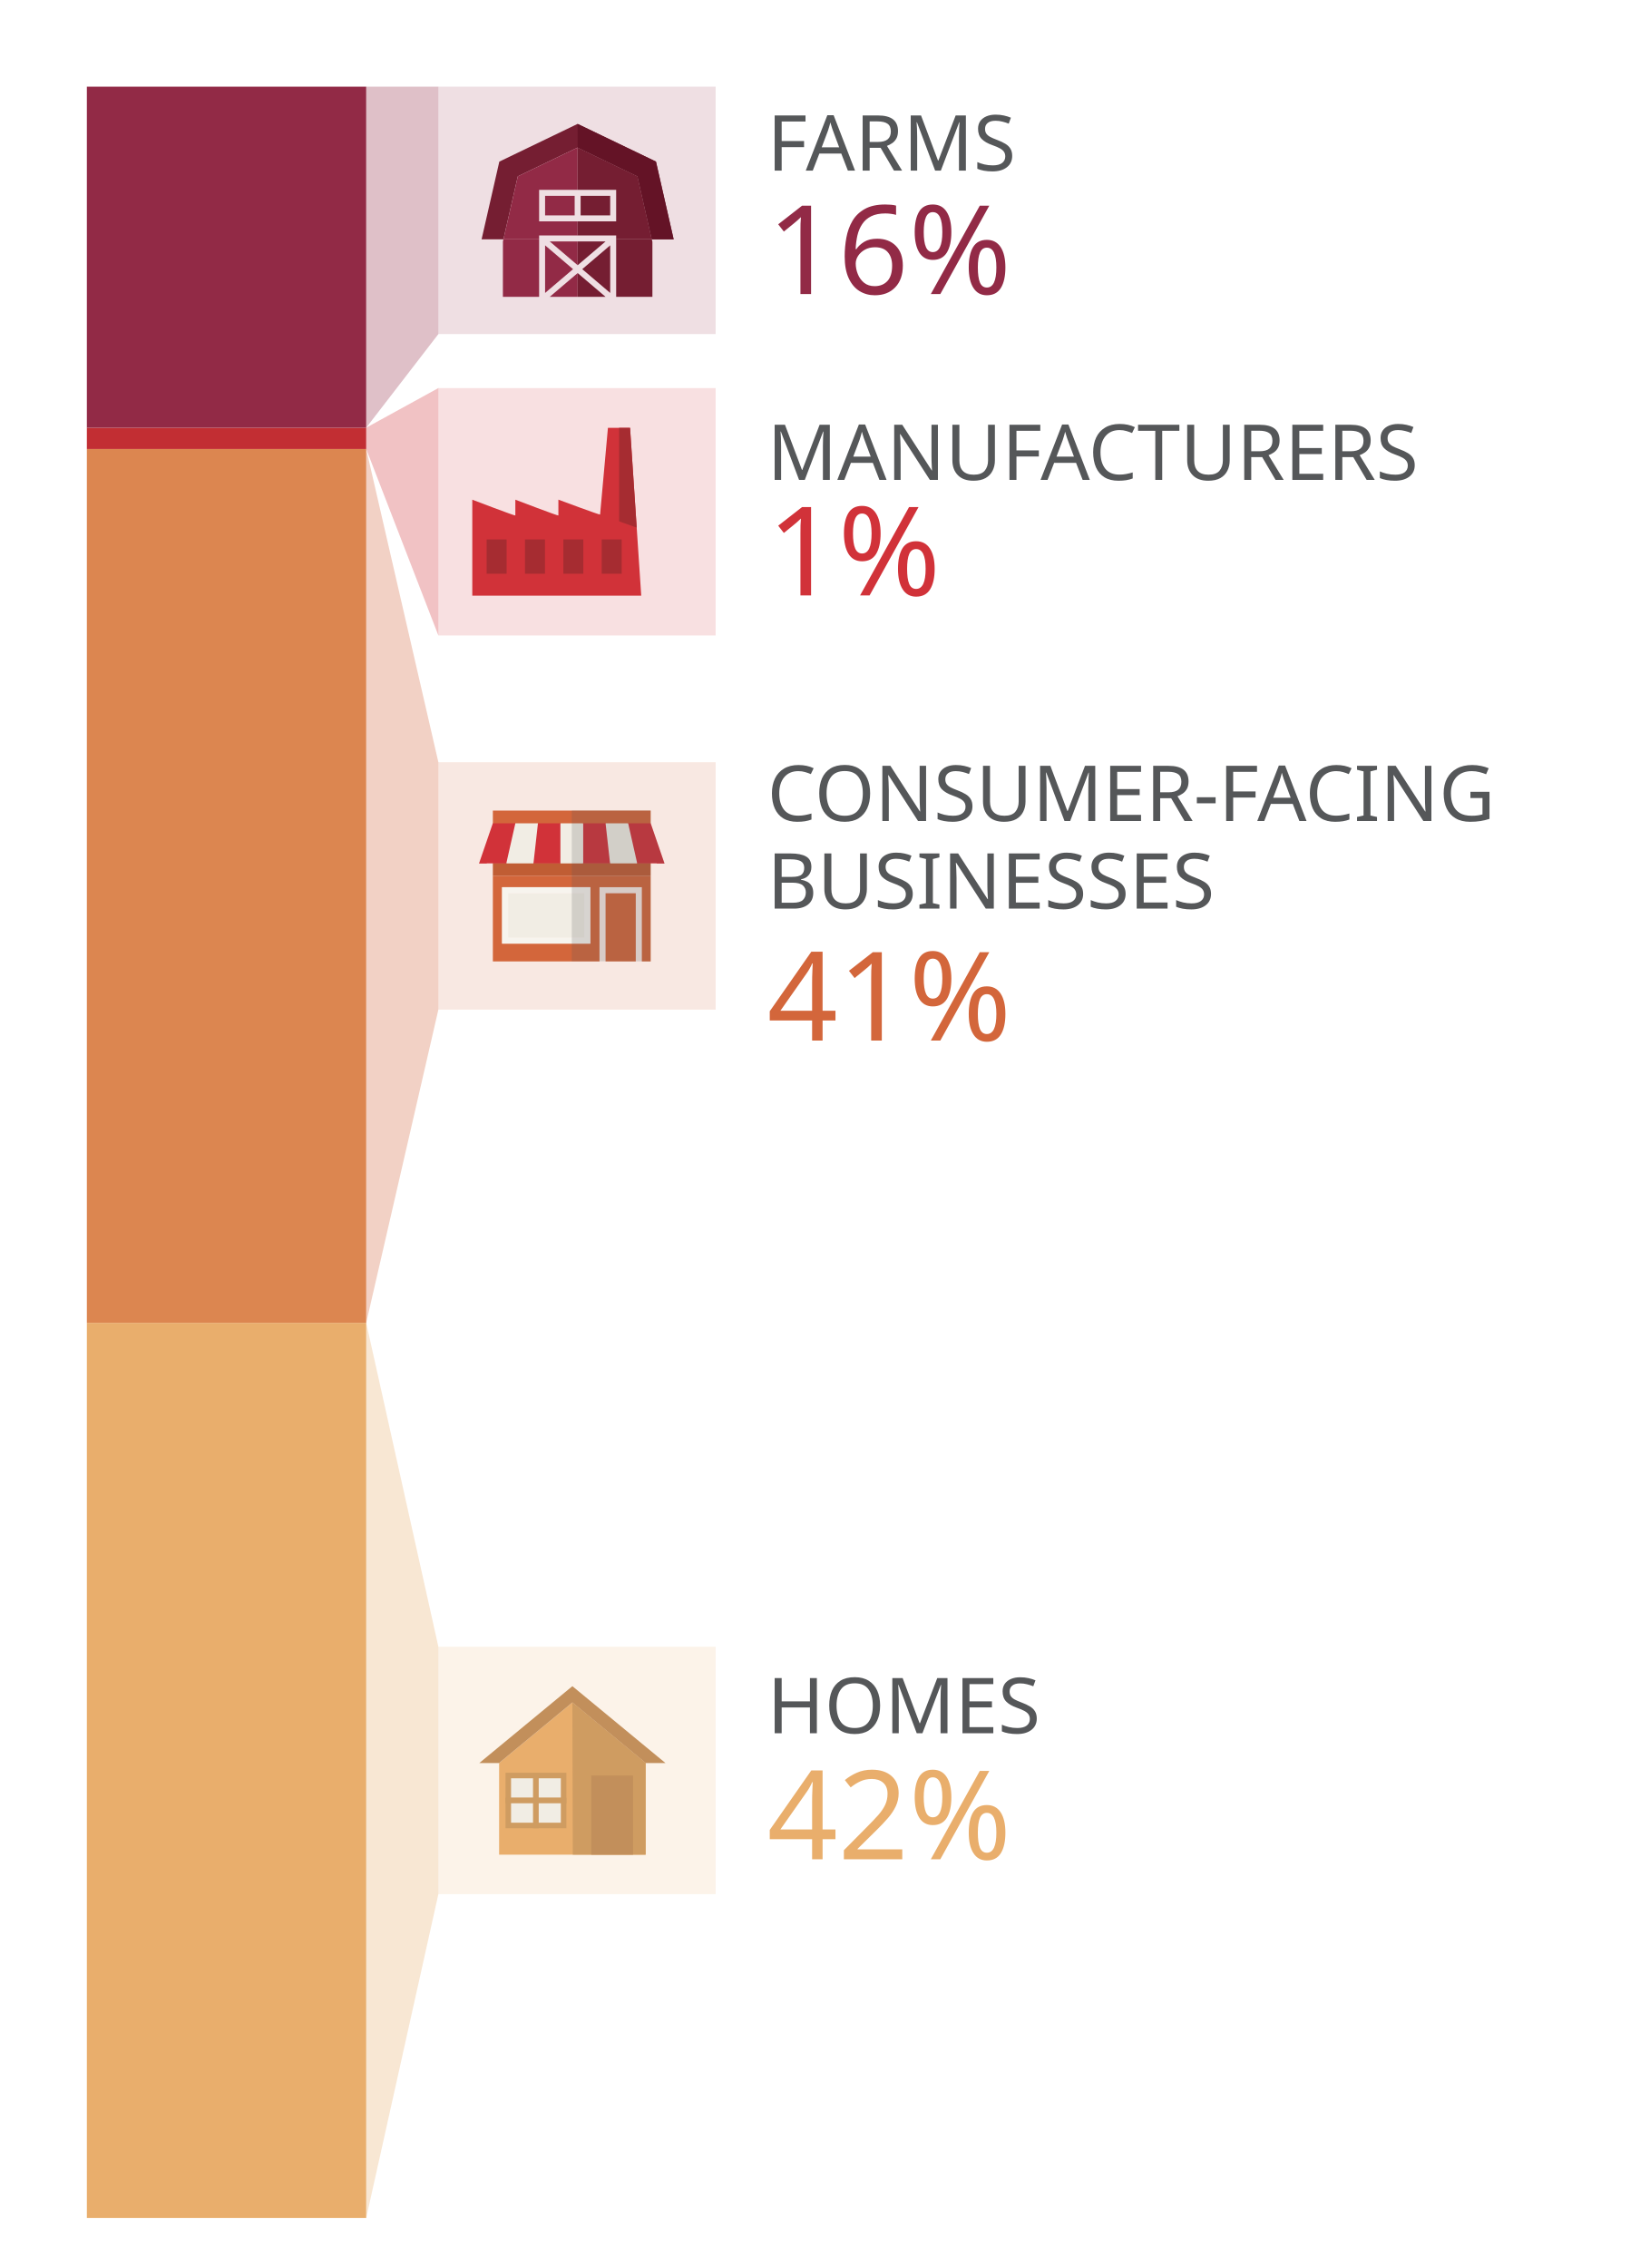
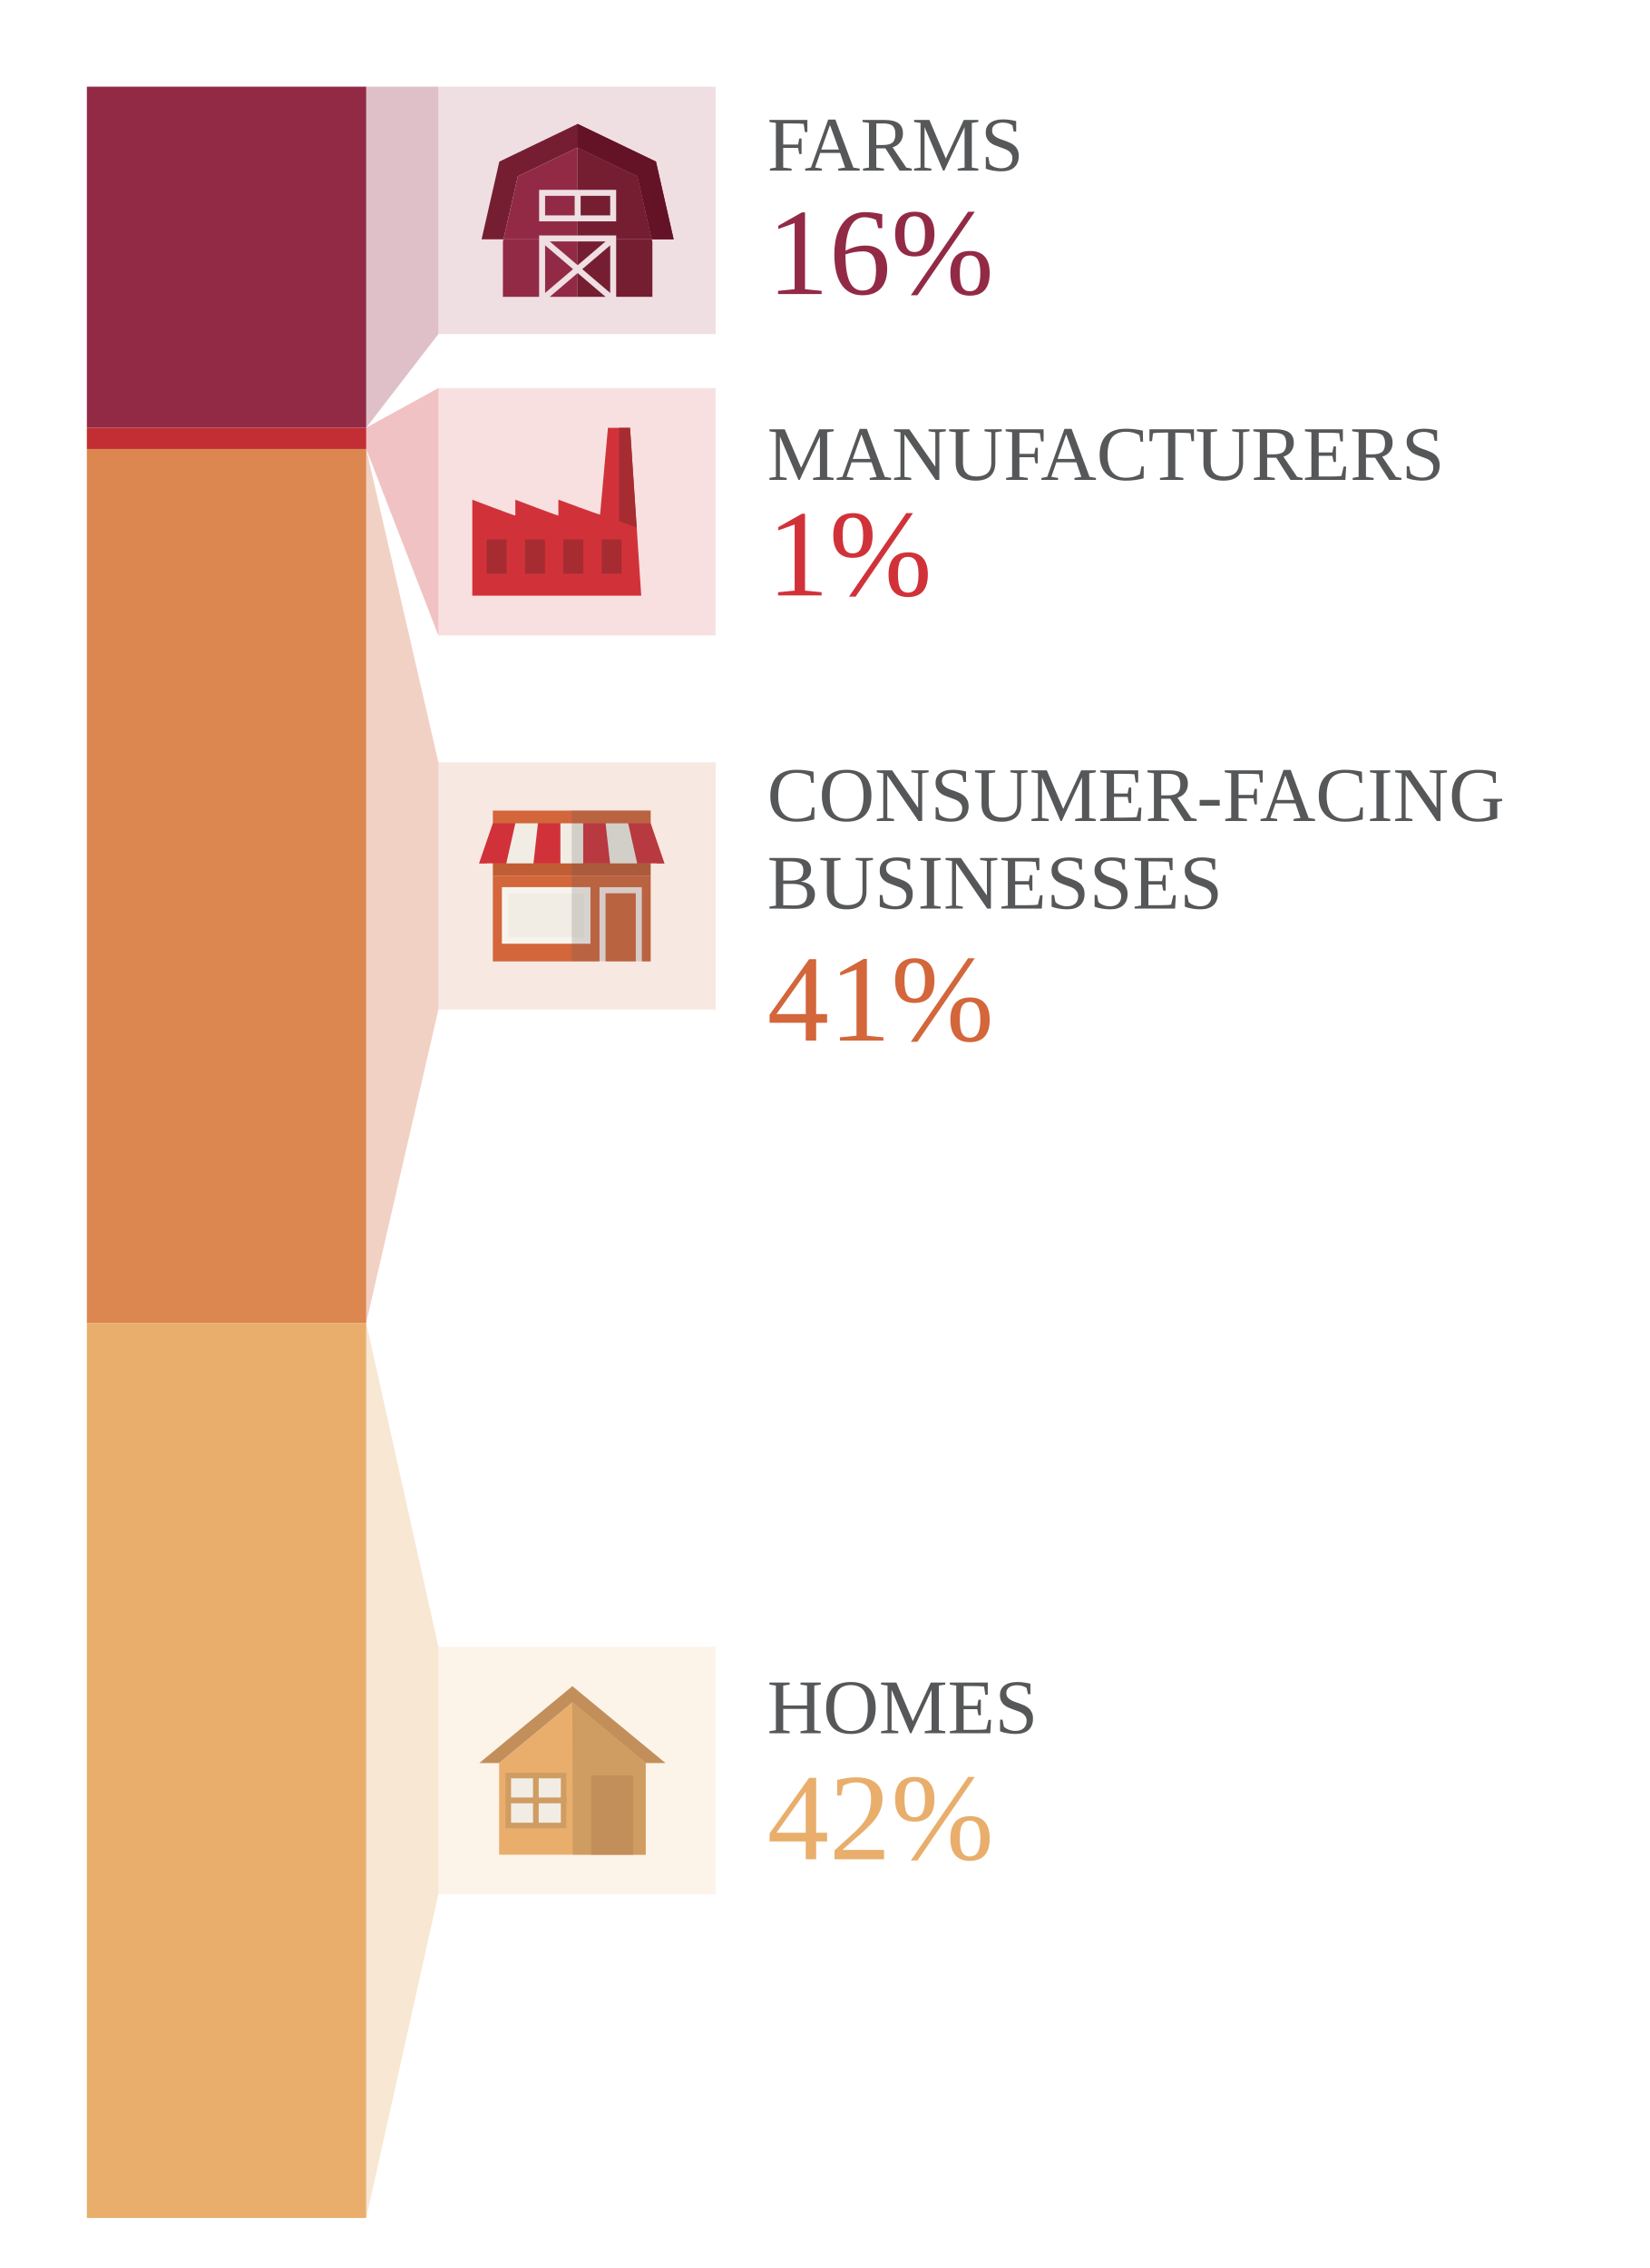
<svg xmlns="http://www.w3.org/2000/svg" version="1.1" x="0px" y="0px" viewBox="0 0 320 440" enable-background="new 0 0 320 440" xml:space="preserve">
  <g id="bottom">
    <g>
      <g>
        <rect x="16.854" y="256.637" fill="#E9AE6C" width="54.201" height="173.663" />
      </g>
    </g>
    <g>
      <g>
        <rect x="16.854" y="87.108" fill="#DC8650" width="54.201" height="169.528" />
      </g>
    </g>
    <g>
      <g>
        <rect x="16.854" y="82.973" fill="#C22E33" width="54.201" height="4.135" />
      </g>
    </g>
    <g>
      <g>
        <rect x="16.854" y="16.816" fill="#922A46" width="54.201" height="66.157" />
      </g>
    </g>
    <polygon opacity="0.3" fill="#922A46" points="71.055,16.815 85.057,16.815 85.057,64.815 71.055,82.973  " />
    <polygon opacity="0.3" fill="#D13239" points="71.055,82.973 71.055,87.107 85.057,123.285 85.057,75.285  " />
    <polygon opacity="0.3" fill="#D3663B" points="71.055,87.107 85.057,147.872 85.057,195.872 71.055,256.636  " />
    <polygon opacity="0.3" fill="#E9AE6C" points="71.055,256.636 85.057,319.468 85.057,367.468 71.055,430.3  " />
    <rect x="85.057" y="16.815" opacity="0.15" fill="#922A46" width="53.797" height="48" />
    <rect x="85.057" y="75.285" opacity="0.15" fill="#D13239" width="53.797" height="48" />
    <rect x="85.057" y="147.872" opacity="0.15" fill="#D3663B" width="53.797" height="48" />
    <rect x="85.057" y="319.468" opacity="0.15" fill="#E9AE6C" width="53.797" height="48" />
    <g>
      <g>
        <polygon fill="#751E32" points="100.467,34.209 112.07,28.621 123.688,34.209 126.471,46.429 130.706,46.429 127.274,31.35      112.068,24.038 96.883,31.352 93.451,46.385 93.451,46.429 97.678,46.429    " />
        <polygon fill="#922A46" points="104.603,45.678 105.763,45.678 112.074,45.678 112.073,42.947 105.762,42.947 104.602,42.947      104.602,41.787 104.602,37.993 104.602,36.833 105.762,36.833 112.071,36.833 112.07,28.621 100.467,34.209 97.678,46.429      104.603,46.429    " />
        <rect x="105.762" y="37.993" fill="#922A46" width="5.736" height="3.794" />
        <polygon fill="#922A46" points="105.763,47.596 105.763,56.832 111.185,52.215    " />
        <polygon fill="#922A46" points="106.658,57.592 112.078,57.592 112.076,52.978    " />
        <polygon fill="#922A46" points="104.603,46.429 97.678,46.429 97.582,46.852 97.573,57.592 104.603,57.592 104.603,46.836    " />
        <polygon fill="#922A46" points="106.658,46.836 112.076,51.45 112.074,46.836    " />
        <polygon fill="#751E32" points="112.07,28.621 112.071,36.833 118.393,36.833 119.552,36.833 119.552,37.993 119.552,41.787      119.552,42.947 118.393,42.947 112.073,42.947 112.074,45.678 118.395,45.678 119.553,45.678 119.553,46.429 126.471,46.429      123.688,34.209    " />
        <rect x="112.657" y="37.993" fill="#751E32" width="5.736" height="3.794" />
        <polygon fill="#751E32" points="112.076,52.978 112.078,57.592 117.5,57.592 112.079,52.975    " />
        <polygon fill="#751E32" points="118.395,56.832 118.395,47.596 112.973,52.215    " />
        <polygon fill="#751E32" points="112.076,51.45 112.079,51.453 117.5,46.836 112.074,46.836    " />
        <polygon fill="#751E32" points="119.553,46.836 119.553,57.592 126.584,57.592 126.584,46.928 126.471,46.429 119.553,46.429         " />
        <polygon fill="#641326" points="112.07,28.621 123.688,34.209 126.471,46.429 130.706,46.429 127.274,31.35 112.068,24.038         " />
      </g>
    </g>
    <g>
      <g>
        <polygon fill="none" points="95.628,186.518 95.628,169.893 95.628,167.398 95.628,166.219 95.628,185.339 116.318,186.518      116.318,186.518    " />
        <polygon fill="none" points="123.356,186.518 117.497,186.518 117.497,186.518 123.356,186.518 123.356,186.518    " />
        <rect x="124.535" y="186.518" fill="none" width="1.711" height="0" />
        <rect x="113.357" y="173.296" fill="#858688" width="0" height="8.592" />
        <path fill="#D3663B" d="M95.628,169.893v16.625h20.69v-13.222v-1.179h1.179h5.859h1.179v1.179v13.222h1.711v-16.625H95.628z      M114.536,173.296v8.592v1.179h-1.179h-14.76h-1.179v-1.179v-8.592v-1.179h1.179h14.76h1.179V173.296z" />
        <rect x="123.356" y="173.296" fill="#D3663B" width="0" height="13.222" />
        <polygon fill="#F7F4EE" points="98.237,166.219 98.237,166.219 98.231,166.248    " />
        <polygon fill="#F7F4EE" points="123.636,166.219 123.636,166.219 123.642,166.248    " />
        <rect x="126.245" y="169.893" fill="#F7F4EE" width="0" height="16.625" />
        <rect x="117.497" y="173.296" fill="#D3663B" width="5.859" height="13.222" />
        <rect x="123.945" y="185.928" fill="#F7F4EE" width="0" height="1.179" />
        <rect x="116.318" y="186.518" fill="#F7F4EE" width="1.179" height="0" />
        <rect x="98.597" y="173.296" fill="#F1EDE4" width="14.76" height="8.592" />
        <path fill="#F7F4EE" d="M98.597,172.117h-1.179v1.179v8.592v1.179h1.179h14.76h1.179v-1.179v-8.592v-1.179h-1.179H98.597z      M113.357,181.888L113.357,181.888h-14.76v-8.592h14.76l0,0V181.888z" />
        <rect x="95.628" y="167.398" fill="#C05D34" width="30.618" height="2.495" />
        <rect x="126.245" y="167.398" fill="#747677" width="0" height="2.495" />
        <polygon fill="#E7786F" points="103.501,166.248 103.505,166.219 98.237,166.219 98.231,166.248    " />
        <rect x="103.503" y="166.219" fill="#D13239" width="5.249" height="0.03" />
        <polygon fill="#D13239" points="98.237,166.219 95.628,166.219 94.449,166.219 94.449,166.248 98.231,166.248    " />
        <polygon fill="#E7786F" points="118.372,166.248 123.642,166.248 123.636,166.219 118.368,166.219    " />
        <rect x="113.123" y="166.219" fill="#D13239" width="5.249" height="0.029" />
        <polygon fill="#D13239" points="127.424,166.248 127.424,166.219 126.245,166.219 123.636,166.219 123.642,166.248    " />
        <rect x="108.75" y="166.219" fill="#E7786F" width="4.373" height="0.029" />
        <rect x="95.628" y="157.256" fill="#D3663B" width="30.618" height="2.557" />
        <polygon fill="#F1EDE4" points="104.376,159.727 99.993,159.727 98.237,167.497 103.505,167.497    " />
        <polygon fill="#D13239" points="108.75,167.497 108.75,159.727 104.376,159.727 103.505,167.497    " />
        <polygon fill="#D13239" points="95.628,167.497 98.237,167.497 99.992,159.727 95.618,159.727 92.939,167.526 94.449,167.526      94.449,167.497    " />
        <polygon fill="#F1EDE4" points="123.636,167.497 121.88,159.727 117.497,159.727 118.368,167.497    " />
        <polygon fill="#D13239" points="118.368,167.497 117.497,159.727 113.123,159.727 113.123,167.497    " />
        <polygon fill="#D13239" points="127.424,167.497 127.424,167.526 128.934,167.526 126.255,159.727 121.881,159.727      123.636,167.497 126.245,167.497    " />
        <rect x="108.75" y="159.727" fill="#F1EDE4" width="4.373" height="7.77" />
        <polygon opacity="0.2" fill="#555759" points="110.937,186.488 126.245,186.518 126.245,167.397 128.934,167.526      126.245,159.813 126.245,157.227 110.937,157.227    " />
      </g>
    </g>
    <g>
      <g>
        <polygon fill="#E9AE6C" points="111.057,330.283 96.841,342.021 96.841,359.814 125.271,359.814 125.271,342.021    " />
        <g>
          <g>
            <rect x="98.621" y="344.459" fill="#F1EDE4" width="5.367" height="4.844" />
            <path fill="#CF9C61" d="M104.525,349.84h-6.441v-5.92h6.441V349.84z M99.158,348.765h4.293v-3.77h-4.293V348.765z" />
          </g>
          <g>
            <rect x="103.987" y="344.459" fill="#F1EDE4" width="5.368" height="4.844" />
            <path fill="#CF9C61" d="M109.892,349.84h-6.441v-5.92h6.441V349.84z M104.525,348.765h4.293v-3.77h-4.293V348.765z" />
          </g>
          <g>
            <rect x="98.621" y="349.303" fill="#F1EDE4" width="5.367" height="4.845" />
            <path fill="#CF9C61" d="M104.525,354.685h-6.441v-5.92h6.441V354.685z M99.158,353.611h4.293v-3.77h-4.293V353.611z" />
          </g>
          <g>
            <rect x="103.987" y="349.303" fill="#F1EDE4" width="5.368" height="4.845" />
            <path fill="#CF9C61" d="M109.892,354.685h-6.441v-5.92h6.441V354.685z M104.525,353.611h4.293v-3.77h-4.293V353.611z" />
          </g>
        </g>
        <polygon fill="#CF9C61" points="111.057,330.283 111.135,359.814 125.271,359.814 125.271,342.021    " />
        <polygon fill="#C28F5B" points="96.841,342.021 111.057,330.283 125.271,342.021 125.271,342.039 129.12,342.039      111.057,327.123 92.993,342.039 96.841,342.039    " />
        <rect x="114.712" y="344.459" fill="#C28F5B" width="8.122" height="15.356" />
      </g>
    </g>
    <g>
      <g>
        <path fill="#D13239" d="M91.635,115.567h32.782l-2.169-32.563h-4.292l-1.523,16.821c-0.01,0.123-8.091-2.89-8.091-2.89v3.07     c0,0.131-8.353-3.062-8.353-3.062v3.062c0,0.131-8.353-3.062-8.353-3.062V115.567z" />
        <path fill="#A62C31" d="M94.419,111.306h3.879v-6.651h-3.879V111.306z" />
        <path fill="#A62C31" d="M101.861,111.306h3.879v-6.651h-3.879V111.306z" />
        <path fill="#A62C31" d="M109.302,111.306h3.88v-6.651h-3.88V111.306z" />
        <path fill="#A62C31" d="M116.744,111.306h3.88v-6.651h-3.88V111.306z" />
      </g>
      <polygon fill="#A62C31" points="120.124,83.004 120.124,101.143 123.537,102.362 122.247,83.004   " />
    </g>
-     <text transform="matrix(1 0 0 1 148.8535 57.0479)" fill="#922A46" font-family="'Gotham-Black'" font-size="24px">16%</text>
-     <text transform="matrix(1 0 0 1 148.8537 115.5186)" fill="#D13239" font-family="'Gotham-Black'" font-size="24px">1%</text>
-     <text transform="matrix(1 0 0 1 148.8535 201.8726)" fill="#D3663B" font-family="'Gotham-Black'" font-size="24px">41%</text>
-     <text transform="matrix(1 0 0 1 148.8537 360.7012)" fill="#E9AE6C" font-family="'Gotham-Black'" font-size="24px">42%</text>
+     <text transform="matrix(1 0 0 1 148.8535 57.0479)" fill="#922A46" font-size="24px">16%</text>
+     <text transform="matrix(1 0 0 1 148.8537 115.5186)" fill="#D13239" font-size="24px">1%</text>
+     <text transform="matrix(1 0 0 1 148.8535 201.8726)" fill="#D3663B" font-size="24px">41%</text>
+     <text transform="matrix(1 0 0 1 148.8537 360.7012)" fill="#E9AE6C" font-size="24px">42%</text>
    <g>
-       <text transform="matrix(1 0 0 1 148.8535 33.0996)" fill="#555759" font-family="'ProximaNova-Regular'" font-size="15px">FARMS</text>
+       <text transform="matrix(1 0 0 1 148.8535 33.0996)" fill="#555759" font-size="15px">FARMS</text>
    </g>
    <g>
-       <text transform="matrix(1 0 0 1 148.8532 93.1074)" fill="#555759" font-family="'ProximaNova-Regular'" font-size="15px">MANUFACTURERS</text>
+       <text transform="matrix(1 0 0 1 148.8532 93.1074)" fill="#555759" font-size="15px">MANUFACTURERS</text>
    </g>
    <g>
-       <text transform="matrix(1 0 0 1 148.8534 336.2544)" fill="#555759" font-family="'ProximaNova-Regular'" font-size="15px">HOMES</text>
+       <text transform="matrix(1 0 0 1 148.8534 336.2544)" fill="#555759" font-size="15px">HOMES</text>
    </g>
    <g>
      <text transform="matrix(1 0 0 1 148.8534 159.2747)">
-         <tspan x="0" y="0" fill="#555759" font-family="'ProximaNova-Regular'" font-size="15px">CONSUMER-FACING</tspan>
-         <tspan x="0" y="17" fill="#555759" font-family="'ProximaNova-Regular'" font-size="15px">BUSINESSES</tspan>
+         <tspan x="0" y="0" fill="#555759" font-size="15px">CONSUMER-FACING</tspan>
+         <tspan x="0" y="17" fill="#555759" font-size="15px">BUSINESSES</tspan>
      </text>
    </g>
  </g>
-   <g id="Farming" display="none">
- </g>
-   <g id="Manufacturing" display="none">
- </g>
-   <g id="Waste_diverted">
- </g>
-   <g id="jobs">
- </g>
-   <g id="consumer_ed_hover">
- </g>
-   <g id="pop_up">
- </g>
</svg>
